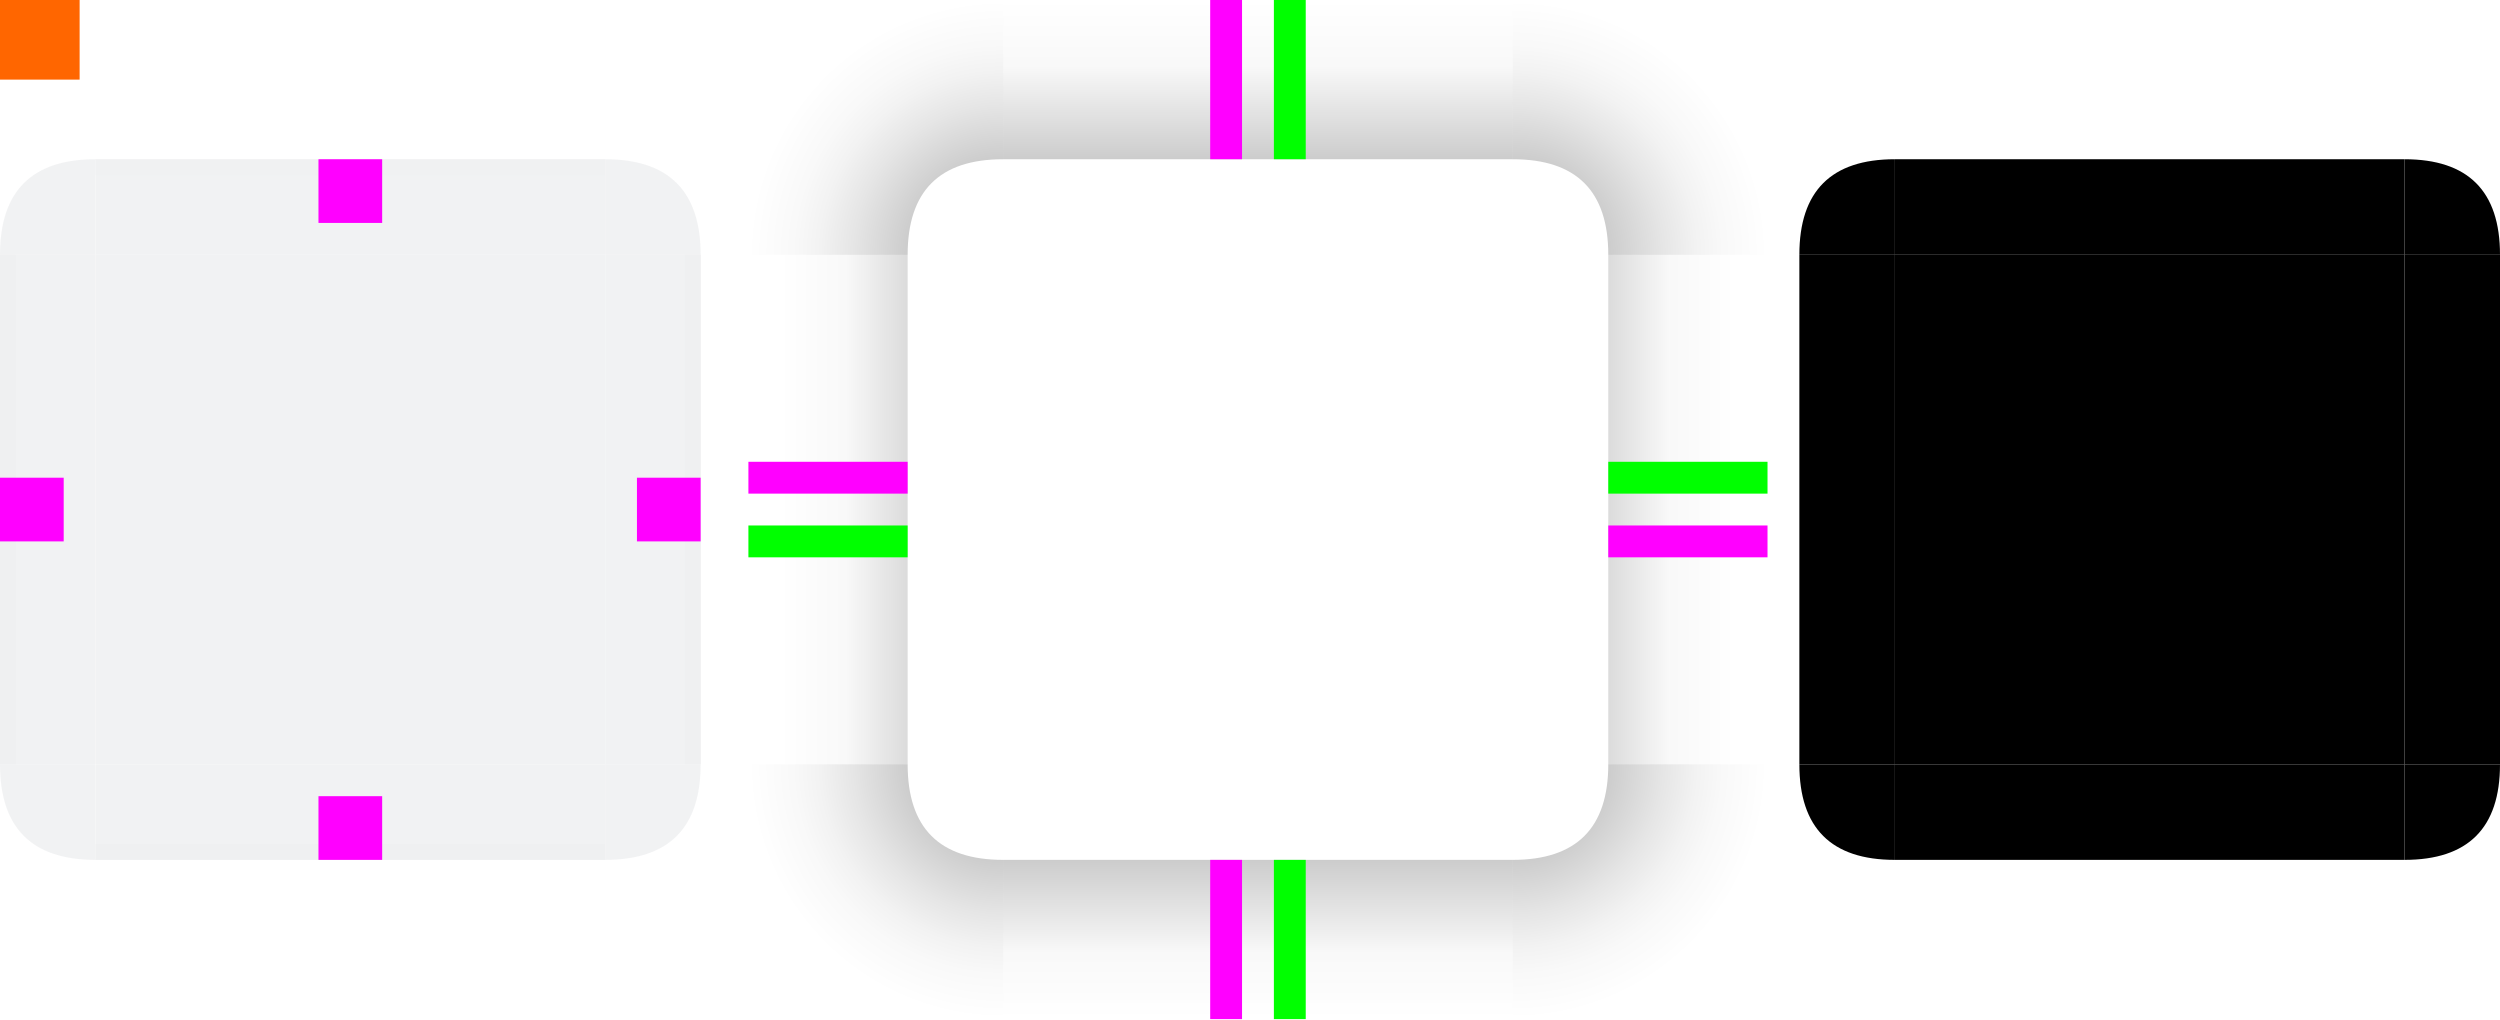
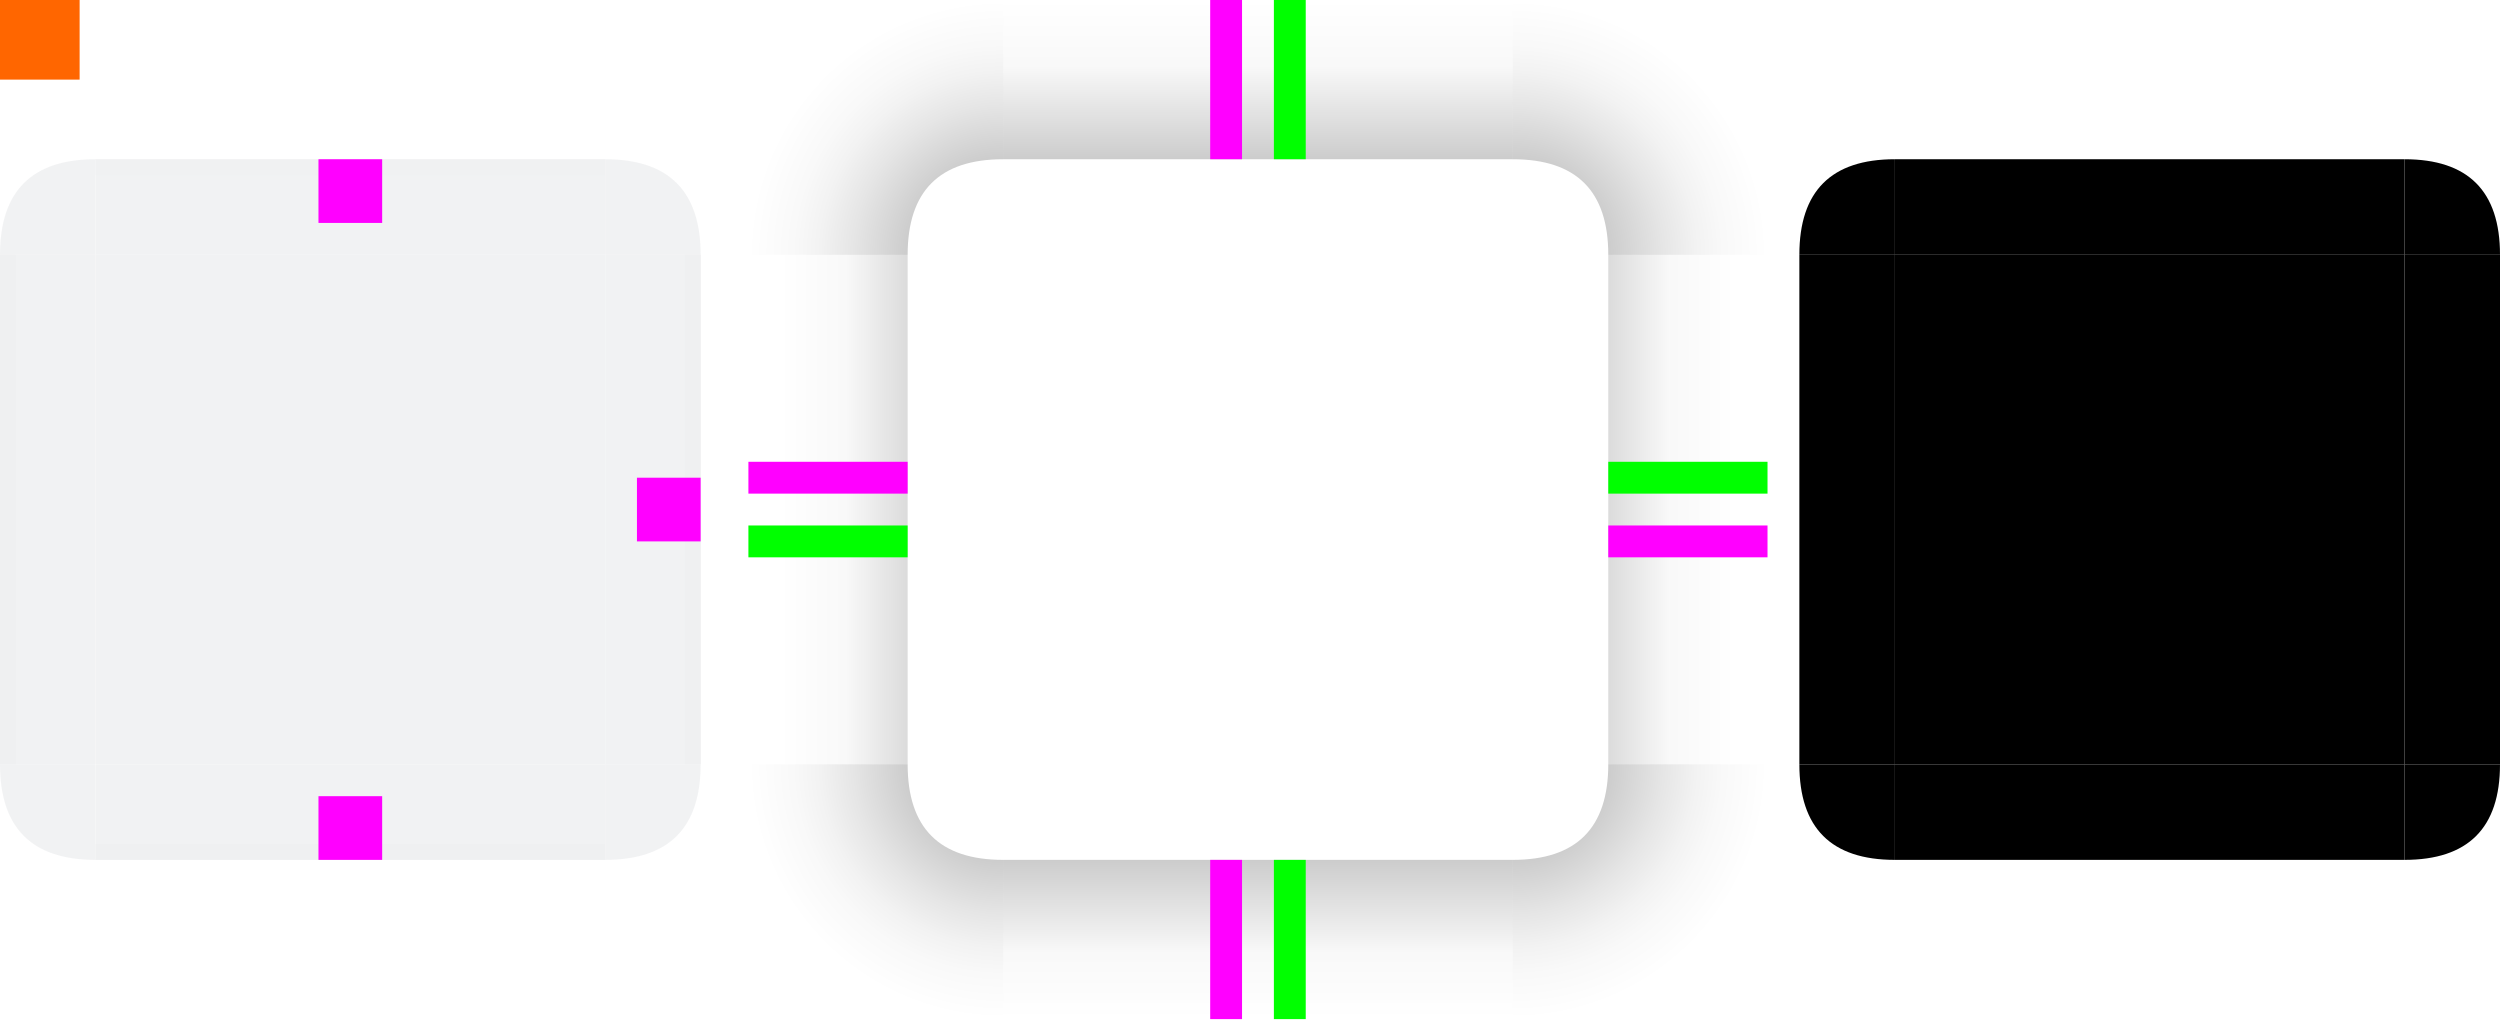
<svg xmlns="http://www.w3.org/2000/svg" width="157" height="64" viewBox="0 0 157 64">
  <defs>
    <style id="current-color-scheme" type="text/css">
      .ColorScheme-Background { color: #eff0f1; stop-color: #eff0f1; }
    </style>
    <linearGradient id="shadow-top-gradient" x1="16" y1="10" x2="16" y2="0" gradientUnits="userSpaceOnUse">
      <stop offset="0" stop-color="#000" stop-opacity=".2" />
      <stop offset=".333" stop-color="#000" stop-opacity=".1" />
      <stop offset=".5" stop-color="#000" stop-opacity=".05" />
      <stop offset=".583" stop-color="#000" stop-opacity=".025" />
      <stop offset="1" stop-color="#000" stop-opacity="0" />
    </linearGradient>
    <linearGradient id="shadow-bottom-gradient" x1="16" y1="6" x2="16" y2="16" gradientUnits="userSpaceOnUse">
      <stop offset="0" stop-color="#000" stop-opacity=".2" />
      <stop offset=".333" stop-color="#000" stop-opacity=".1" />
      <stop offset=".5" stop-color="#000" stop-opacity=".05" />
      <stop offset=".583" stop-color="#000" stop-opacity=".025" />
      <stop offset="1" stop-color="#000" stop-opacity="0" />
    </linearGradient>
    <linearGradient id="shadow-left-gradient" x1="12" y1="16" x2="2" y2="16" gradientUnits="userSpaceOnUse">
      <stop offset="0" stop-color="#000" stop-opacity=".2" />
      <stop offset=".333" stop-color="#000" stop-opacity=".1" />
      <stop offset=".5" stop-color="#000" stop-opacity=".05" />
      <stop offset=".583" stop-color="#000" stop-opacity=".025" />
      <stop offset="1" stop-color="#000" stop-opacity="0" />
    </linearGradient>
    <linearGradient id="shadow-right-gradient" x1="4" y1="16" x2="14" y2="16" gradientUnits="userSpaceOnUse">
      <stop offset="0" stop-color="#000" stop-opacity=".2" />
      <stop offset=".333" stop-color="#000" stop-opacity=".1" />
      <stop offset=".5" stop-color="#000" stop-opacity=".05" />
      <stop offset=".583" stop-color="#000" stop-opacity=".025" />
      <stop offset="1" stop-color="#000" stop-opacity="0" />
    </linearGradient>
    <radialGradient id="shadow-corner" cx="0" cy="0" r="16" gradientUnits="userSpaceOnUse">
      <stop offset=".375" stop-color="#000" stop-opacity=".2" />
      <stop offset=".59" stop-color="#000" stop-opacity=".1" />
      <stop offset=".72" stop-color="#000" stop-opacity=".05" />
      <stop offset=".82" stop-color="#000" stop-opacity=".025" />
      <stop offset="1" stop-color="#000" stop-opacity="0" />
    </radialGradient>
  </defs>
  <rect id="hint-tile-center" width="5" height="5" fill="#f60" />
  <g id="top" transform="translate(6 10)">
    <rect width="32" height="6" class="ColorScheme-Background" fill="currentColor" opacity=".85" />
    <path d="M0 0h32v1H0z" class="ColorScheme-Background" fill="currentColor" opacity=".5" />
  </g>
  <g id="bottom" transform="translate(6 48)">
    <rect width="32" height="6" class="ColorScheme-Background" fill="currentColor" opacity=".85" />
    <path d="M0 5h32v1H0z" class="ColorScheme-Background" fill="currentColor" opacity=".85" />
  </g>
  <g id="left" transform="translate(0 16)">
    <rect width="6" height="32" class="ColorScheme-Background" fill="currentColor" opacity=".85" />
    <path d="M0 0h1v32H0z" class="ColorScheme-Background" fill="currentColor" opacity=".85" />
  </g>
  <g id="right" transform="translate(38 16)">
    <rect width="6" height="32" class="ColorScheme-Background" fill="currentColor" opacity=".85" />
    <path d="M5 0h1v32H5z" class="ColorScheme-Background" fill="currentColor" opacity=".85" />
  </g>
  <rect id="center" x="6" y="16" width="32" height="32" class="ColorScheme-Background" fill="currentColor" opacity=".85" />
  <path id="topleft" d="M0 16h6v-6c-4 0-6 2-6 6z" class="ColorScheme-Background" fill="currentColor" opacity=".85" />
  <path id="topright" d="M38 10v6h6c0-4-2-6-6-6z" class="ColorScheme-Background" fill="currentColor" opacity=".85" />
  <path id="bottomleft" d="M6 54v-6H0c0 4 2 6 6 6z" class="ColorScheme-Background" fill="currentColor" opacity=".85" />
  <path id="bottomright" d="M38 54v-6h6c0 4-2 6-6 6z" class="ColorScheme-Background" fill="currentColor" opacity=".85" />
  <rect id="hint-top-margin" x="20" y="10" width="4" height="4" fill="#f0f" />
  <rect id="hint-bottom-margin" x="20" y="50" width="4" height="4" fill="#f0f" />
-   <rect id="hint-left-margin" x="0" y="30" width="4" height="4" fill="#f0f" />
+   <rect id="hint-left-margin" x="0" y="30" width="0" height="4" fill="#f0f" />
  <rect id="hint-right-margin" x="40" y="30" width="4" height="4" fill="#f0f" />
  <rect id="hint-top-inset" x="20" y="10" width="4" height="0" fill="#0f0" />
  <rect id="hint-bottom-inset" x="20" y="54" width="4" height="0" fill="#0f0" />
  <rect id="hint-left-inset" x="0" y="30" width="0" height="4" fill="#0f0" />
  <rect id="hint-right-inset" x="44" y="30" width="0" height="4" fill="#0f0" />
  <rect id="mask-top" x="119" y="10" width="32" height="6" />
  <rect id="mask-center" x="119" y="16" width="32" height="32" />
  <rect id="mask-bottom" x="119" y="48" width="32" height="6" />
  <rect id="mask-left" x="113" y="16" width="6" height="32" />
  <rect id="mask-right" x="151" y="16" width="6" height="32" />
  <path id="mask-topleft" d="M113 16h6v-6c-4 0-6 2-6 6z" />
  <path id="mask-topright" d="M151 10v6h6c0-4-2-6-6-6z" />
  <path id="mask-bottomleft" d="M119 54v-6h-6c0 4 2 6 6 6z" />
  <path id="mask-bottomright" d="M151 54v-6h6c0 4-2 6-6 6z" />
  <rect id="shadow-center" x="63" y="16" width="32" height="32" opacity=".001" />
  <g id="shadow-top" transform="translate(63)">
    <rect width="32" height="10" fill="url(#shadow-top-gradient)" />
    <rect y="10" width="32" height="6" opacity=".001" />
  </g>
  <g id="shadow-bottom" transform="translate(63 48)">
    <rect width="32" height="6" opacity=".001" />
    <rect y="6" width="32" height="10" fill="url(#shadow-bottom-gradient)" />
  </g>
  <g id="shadow-left" transform="translate(47 16)">
    <rect width="10" height="32" fill="url(#shadow-left-gradient)" />
    <rect x="10" width="6" height="32" opacity=".001" />
  </g>
  <g id="shadow-right" transform="translate(95 16)">
    <rect width="6" height="32" opacity=".001" />
    <rect x="6" width="10" height="32" fill="url(#shadow-right-gradient)" />
  </g>
  <g id="shadow-topleft" transform="rotate(180 31.5 8)">
    <path d="M6 0c0 4-2 6-6 6v10h3c7.18 0 13-5.82 13-13V0z" fill="url(#shadow-corner)" />
    <path d="M0 0h6v6c-4 0-6-2-6-6z" opacity=".001" />
  </g>
  <g id="shadow-topright" transform="matrix(1 0 0 -1 95 16)">
    <path d="M6 0c0 4-2 6-6 6v10h3c7.18 0 13-5.82 13-13V0z" fill="url(#shadow-corner)" />
    <path d="M0 0h6v6c-4 0-6-2-6-6z" opacity=".001" />
  </g>
  <g id="shadow-bottomleft" transform="matrix(-1 0 0 1 63 48)">
    <path d="M6 0c0 4-2 6-6 6v10h3c7.18 0 13-5.82 13-13V0z" fill="url(#shadow-corner)" />
    <path d="M0 0h6v6c-4 0-6-2-6-6z" opacity=".001" />
  </g>
  <g id="shadow-bottomright" transform="translate(95 48)">
    <path d="M6 0c0 4-2 6-6 6v10h3c7.18 0 13-5.82 13-13V0z" fill="url(#shadow-corner)" />
    <path d="M0 0h6v6c-4 0-6-2-6-6z" opacity=".001" />
  </g>
  <rect id="shadow-hint-top-margin" x="76" width="2" height="10" fill="#f0f" />
  <rect id="shadow-hint-bottom-margin" x="76" y="54" width="2" height="10" fill="#f0f" />
  <rect id="shadow-hint-left-margin" x="47" y="29" width="10" height="2" fill="#f0f" />
  <rect id="shadow-hint-right-margin" x="101" y="33" width="10" height="2" fill="#f0f" />
  <rect id="shadow-hint-top-inset" x="80" width="2" height="10" fill="#0f0" />
  <rect id="shadow-hint-bottom-inset" x="80" y="54" width="2" height="10" fill="#0f0" />
  <rect id="shadow-hint-left-inset" x="47" y="33" width="10" height="2" fill="#0f0" />
  <rect id="shadow-hint-right-inset" x="101" y="29" width="10" height="2" fill="#0f0" />
  <rect id="thick-center" x="19" y="75" width="32" height="32" class="ColorScheme-Background" fill="currentColor" />
  <rect id="thick-hint-right-margin" x="95" y="-56" width="4" height="4" transform="rotate(90)" fill="#808" />
  <rect id="thick-hint-left-margin" x="95" y="-20" width="4" height="8" transform="rotate(90)" fill="#808" />
  <rect id="thick-hint-top-margin" x="38" y="69" width="4" height="8" fill="#808" />
  <rect id="thick-hint-bottom-margin" x="39" y="105" width="4" height="8" fill="#808" />
</svg>
